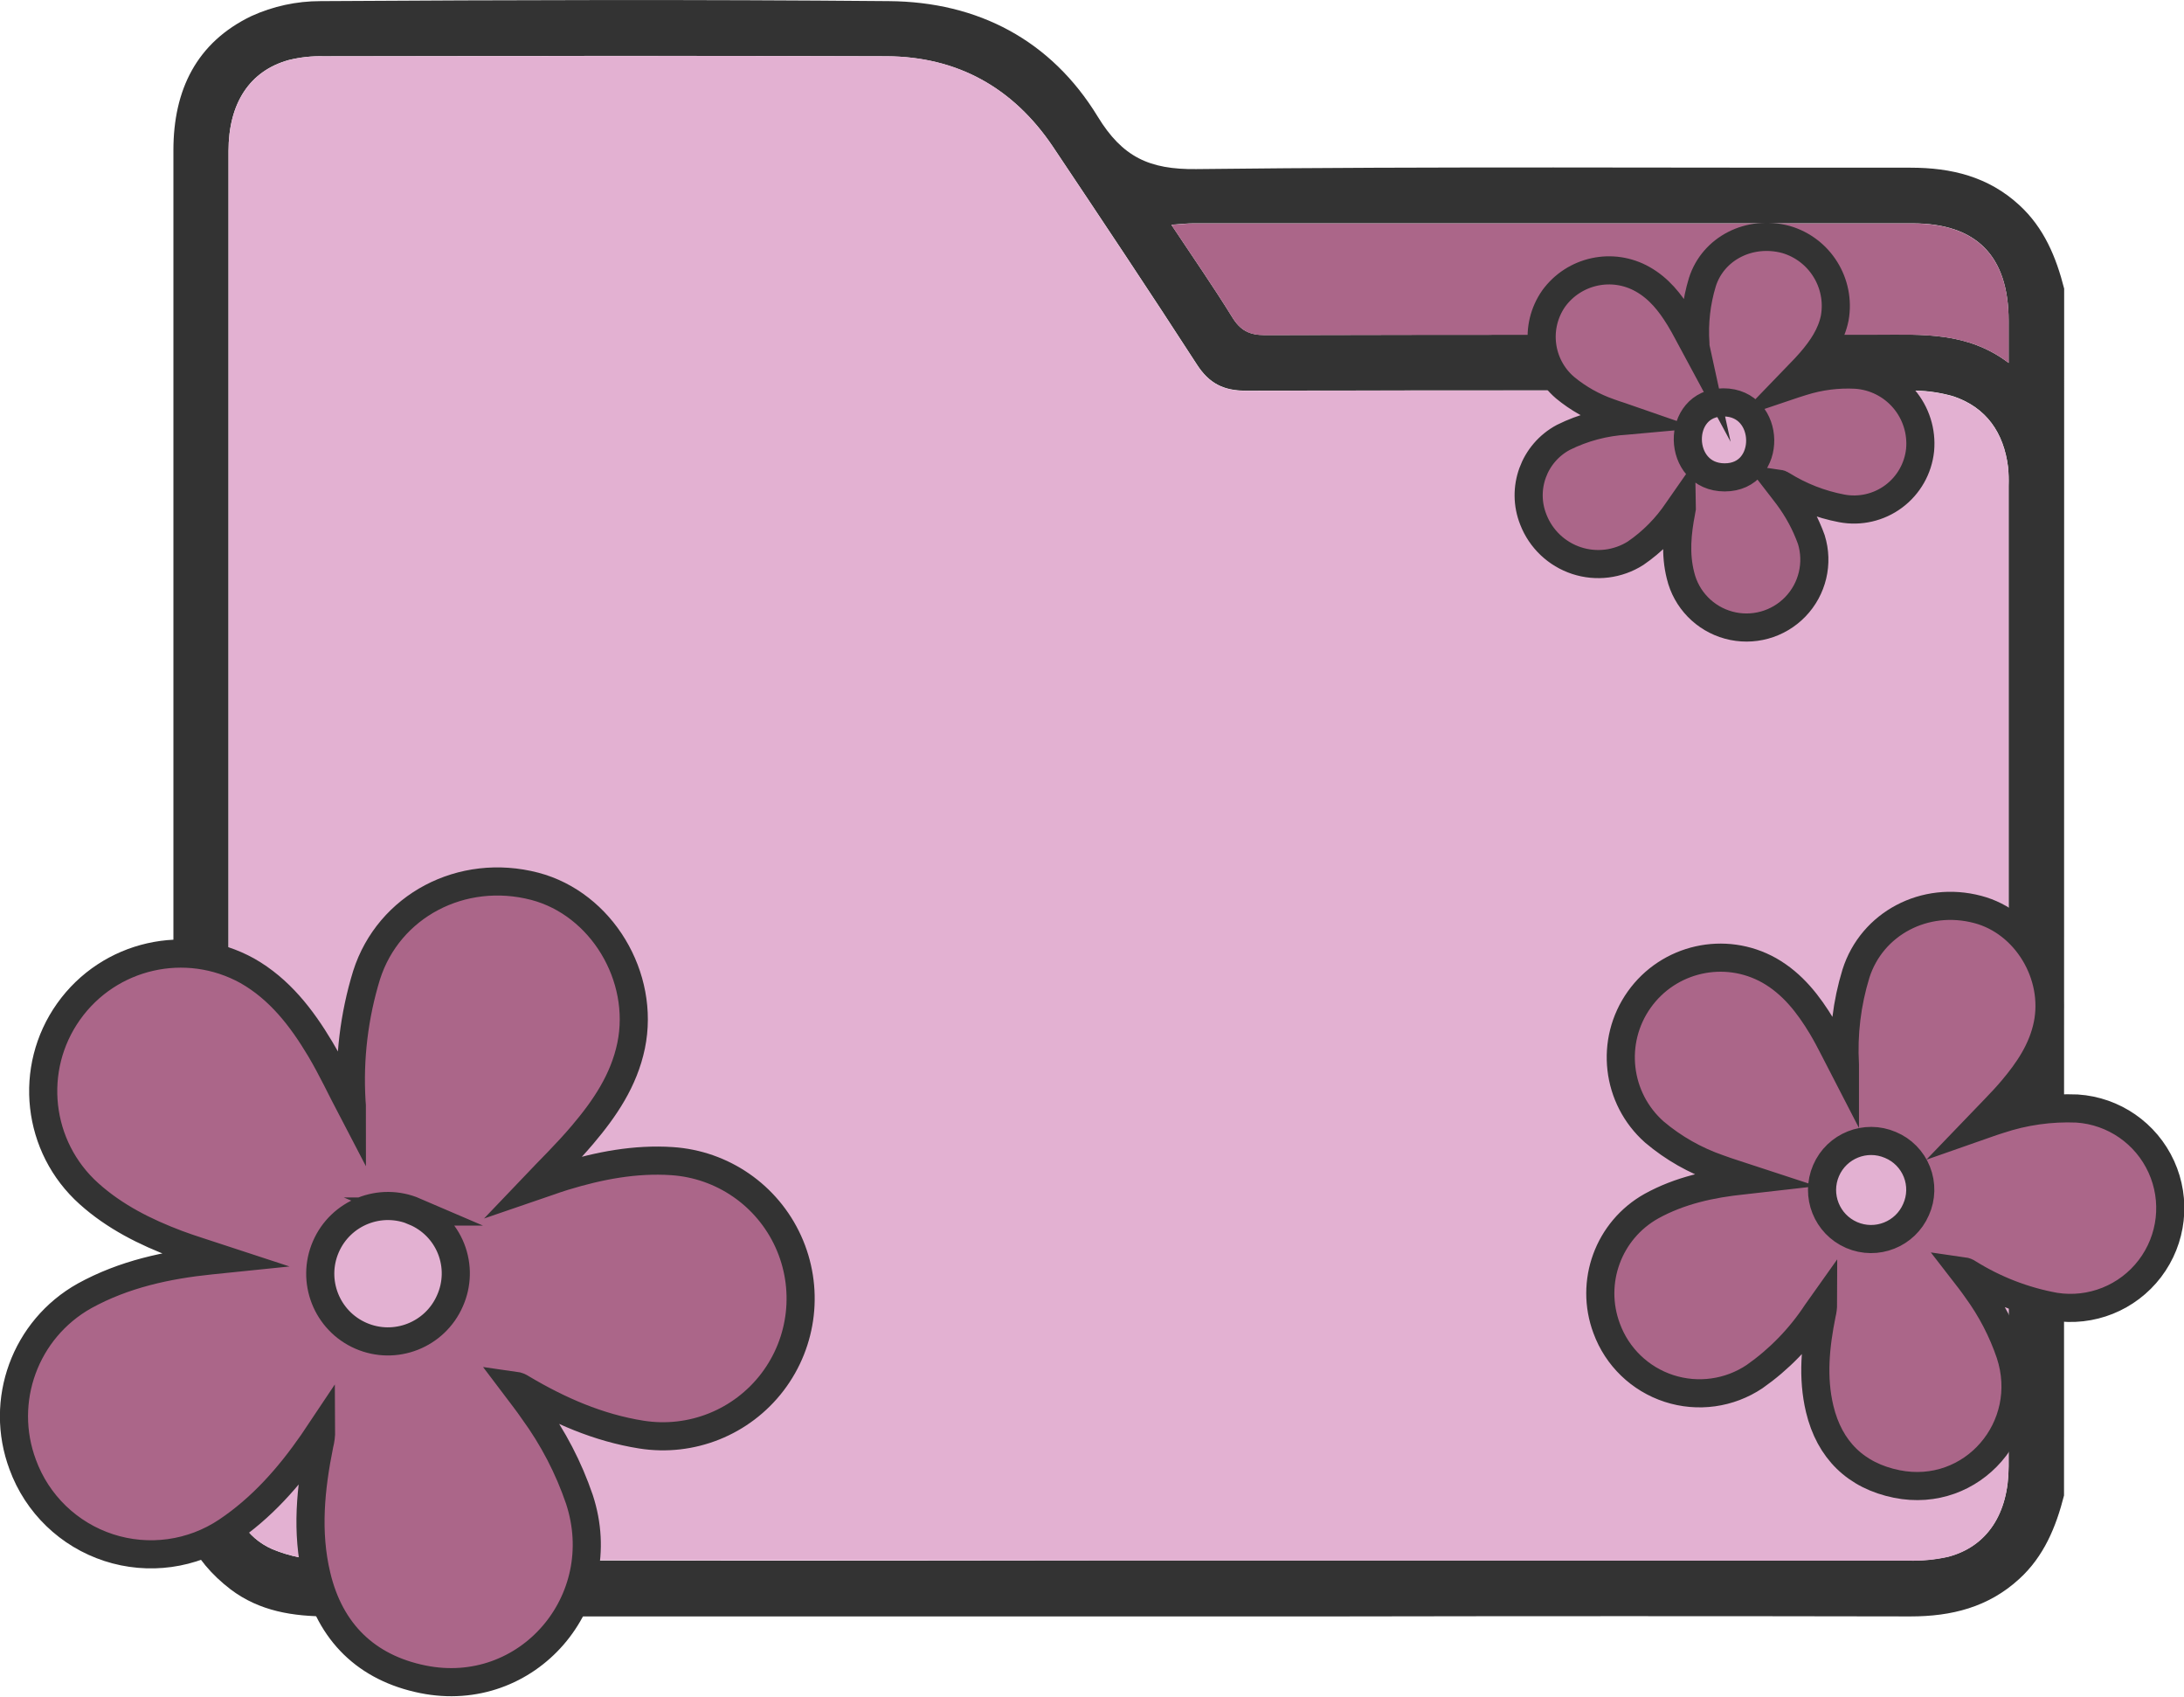
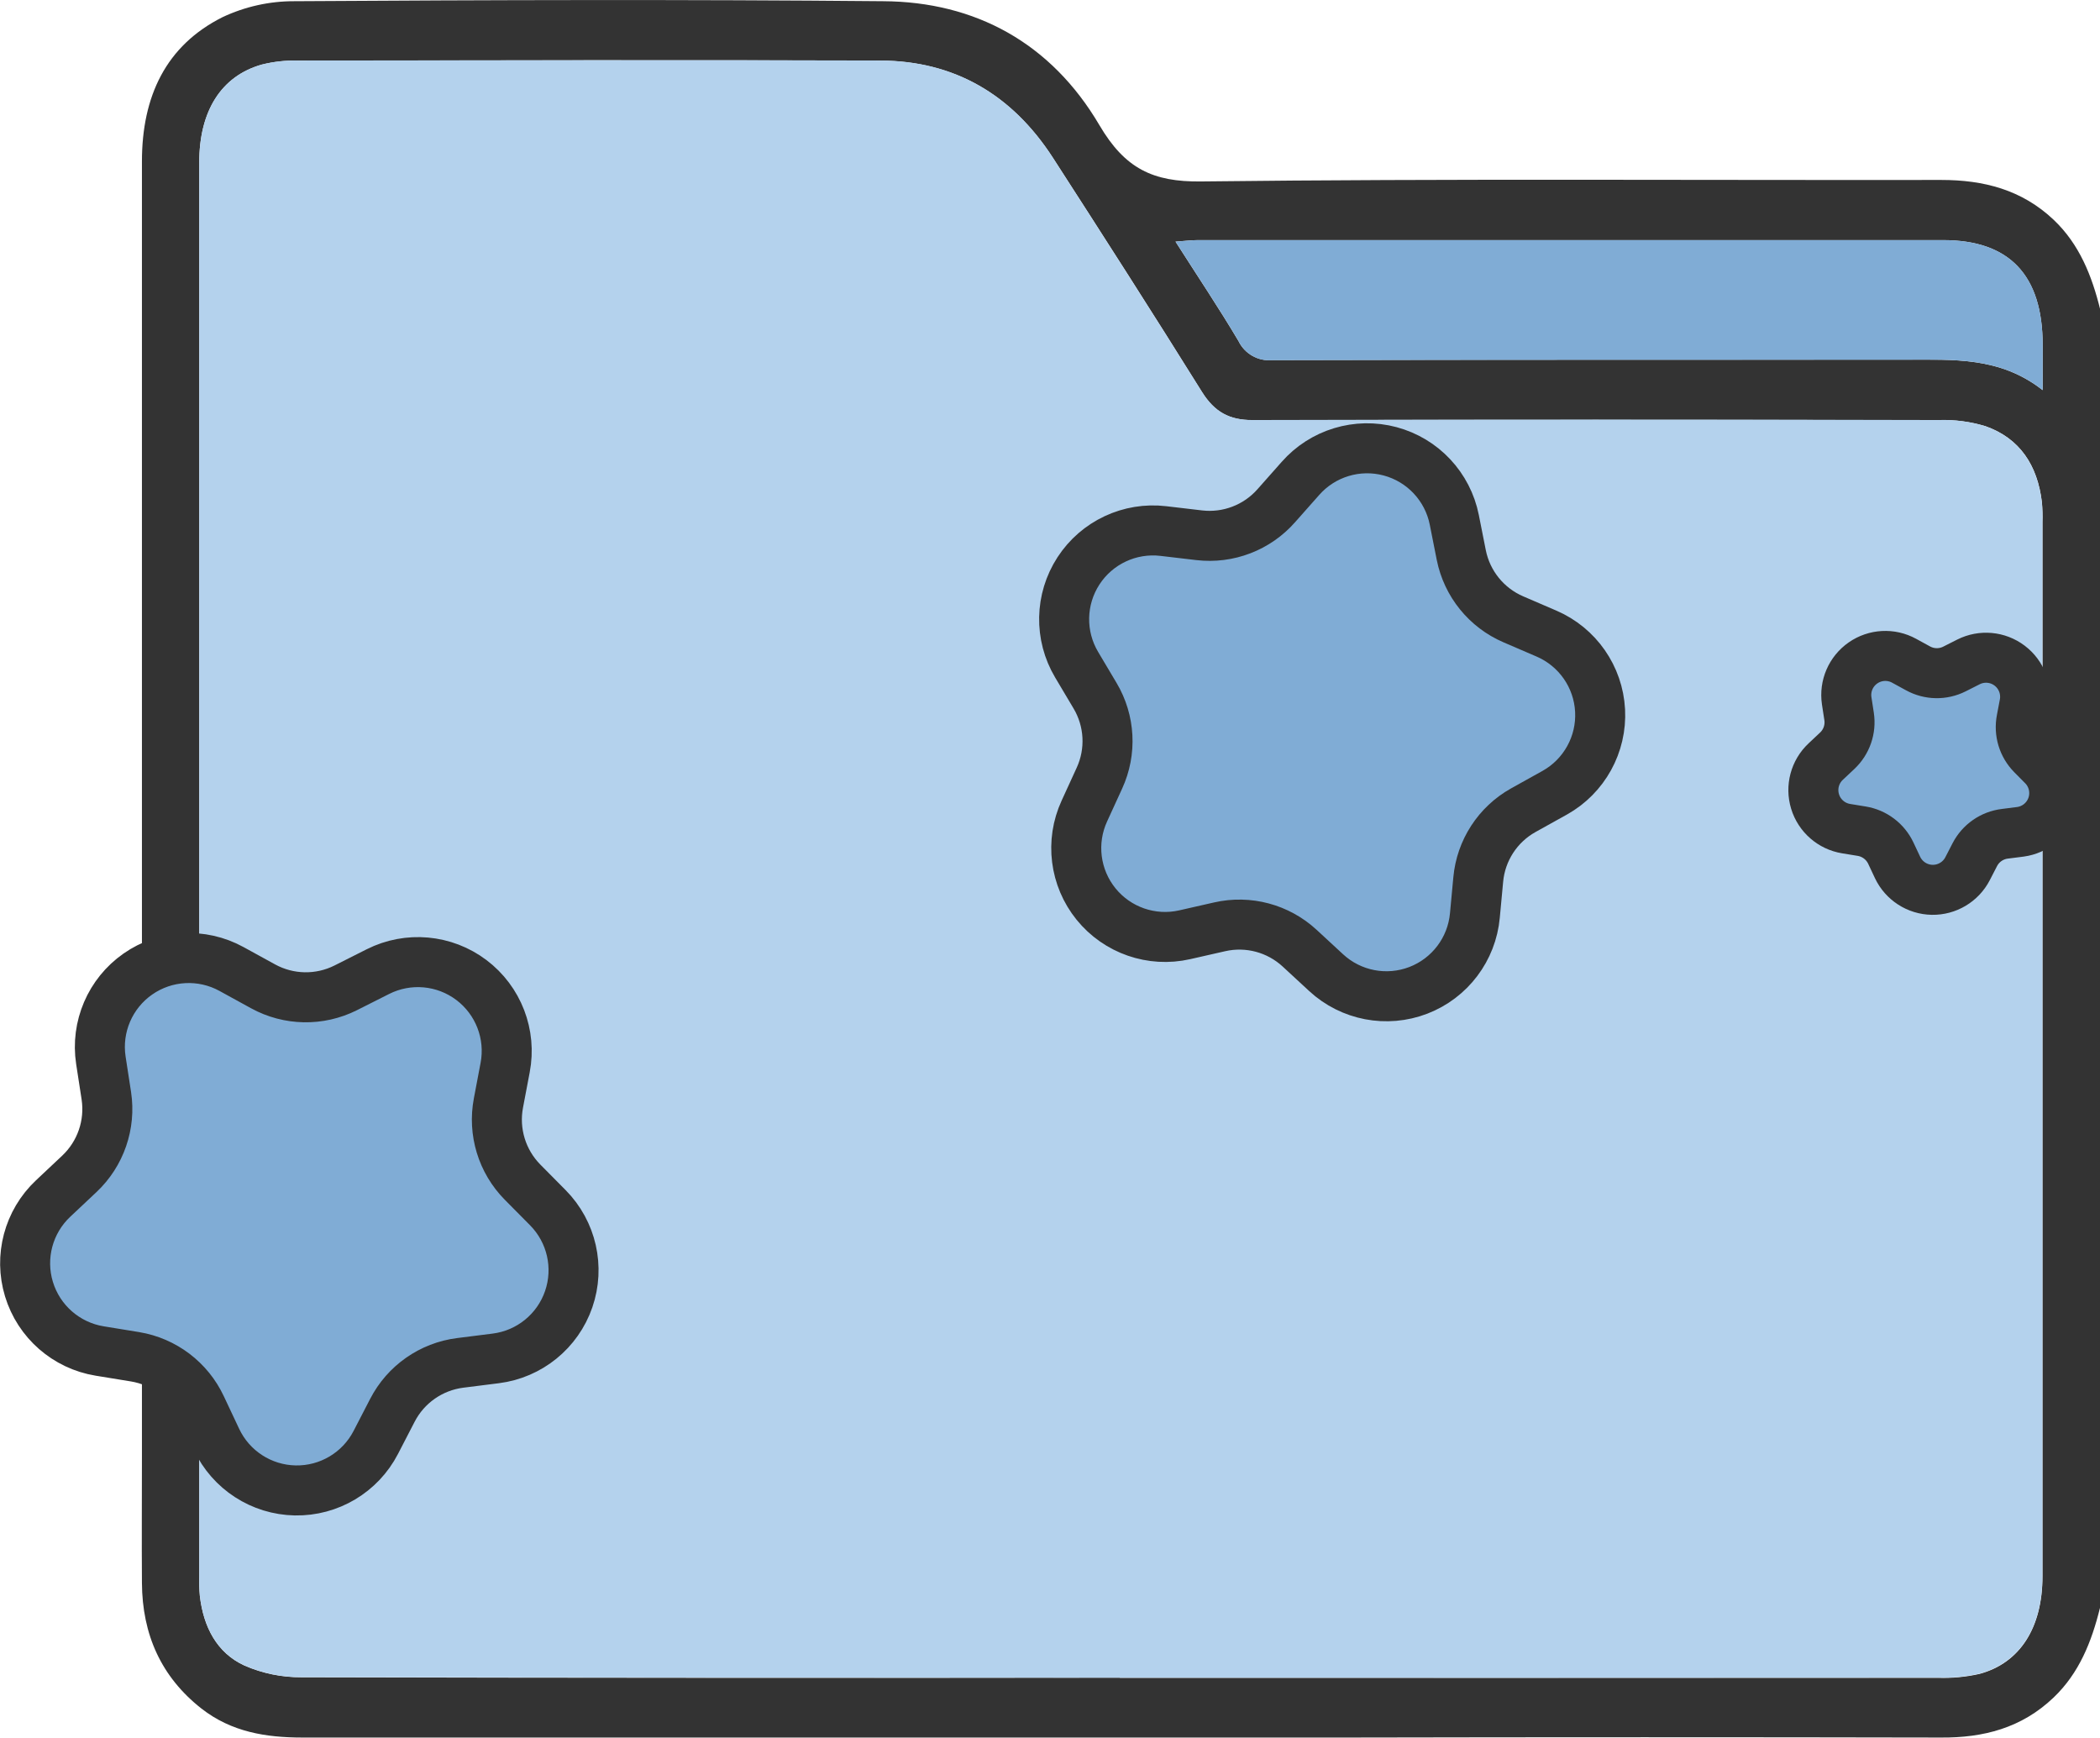
- <svg xmlns="http://www.w3.org/2000/svg" width="466" height="361.88" viewBox="0 0 466 361.88">
+ <svg xmlns="http://www.w3.org/2000/svg" viewBox="0 0 419.89 347.46">
  <defs>
-     <style>
-       .cls-1 {
-         fill: #333;
-       }
- 
-       .cls-2 {
-         fill: #e3b1d2;
-       }
- 
-       .cls-3, .cls-4 {
-         fill: #ab6689;
-       }
- 
-       .cls-4 {
-         stroke: #333;
-         stroke-miterlimit: 10;
-         stroke-width: 6px;
-       }
-     </style>
+     <style>.cls-1{fill:#333;}.cls-2{fill:#b4d2ed;}.cls-3,.cls-4{fill:#80acd5;}.cls-4{stroke:#333;stroke-miterlimit:10;stroke-width:10px;}</style>
  </defs>
  <g id="Capa_2" data-name="Capa 2">
    <g id="Capa_1-2" data-name="Capa 1">
-       <g>
-         <g>
-           <path class="cls-1" d="M440.4,319c-1.71,6.73-4.29,13-9.55,17.8-6.61,6.07-14.5,8-23.21,8q-61.06-.11-122.12,0-107.74,0-215.5,0c-7.5,0-14.63-1.09-20.82-5.77C41,332.76,37,324.36,37,314.08c-.05-8.44,0-16.9,0-25.35q0-128.33,0-256.67c0-12.87,4.93-23,16.64-28.63A35.49,35.49,0,0,1,68.34.24c40.44-.25,80.89-.36,121.33,0,19,.14,34.61,8.34,44.55,24.63,5.27,8.63,11,11.31,21,11.2,50.81-.59,101.63-.24,152.45-.3,8.71,0,16.6,1.91,23.21,8,5.26,4.84,7.84,11.07,9.55,17.8ZM238.45,332.86q84.3,0,168.61,0a34.17,34.17,0,0,0,8.58-.79c8.35-2.18,12.94-9.21,12.94-19.33q0-104.56,0-209.13a30.71,30.71,0,0,0-.12-4c-.92-7.3-4.6-12.67-11.6-15.05a30.66,30.66,0,0,0-9.67-1.23q-70.71-.11-141.43,0c-4.7,0-7.78-1.56-10.37-5.57-10.08-15.59-20.38-31-30.73-46.47C216.21,18.72,204.28,12.09,189.17,12c-40-.15-80.11-.07-120.16,0a28.11,28.11,0,0,0-7.39.8C53.27,15.11,48.76,22,48.76,32.23V312.66a32.45,32.45,0,0,0,.13,3.95c.74,6.17,3.51,11.32,9.19,13.83a30,30,0,0,0,11.76,2.32Q154.14,333,238.45,332.86ZM428.58,77.41v-9c0-13.79-6.84-20.76-20.48-20.77q-76.77,0-153.53,0c-1.33,0-2.67.17-4.64.3,4.65,7,9,13.26,13,19.73,1.73,2.81,3.65,3.8,6.94,3.8,43.57-.12,87.13-.07,130.7-.09C410.1,71.38,419.75,70.73,428.58,77.41Z" />
-           <path class="cls-2" d="M238.45,332.86q-84.3,0-168.61-.1a30,30,0,0,1-11.76-2.32c-5.68-2.51-8.45-7.66-9.19-13.83a32.45,32.45,0,0,1-.13-3.95V32.23c0-10.19,4.51-17.12,12.86-19.41A28.11,28.11,0,0,1,69,12c40.05,0,80.11-.13,120.16,0,15.11.05,27,6.68,35.49,19.29C235,46.75,245.31,62.21,255.39,77.8c2.59,4,5.67,5.58,10.37,5.57q70.71-.18,141.43,0a30.66,30.66,0,0,1,9.67,1.23c7,2.38,10.68,7.75,11.6,15.05a30.71,30.71,0,0,1,.12,4q0,104.56,0,209.13c0,10.12-4.59,17.15-12.94,19.33a34.17,34.17,0,0,1-8.58.79Q322.75,332.89,238.45,332.86Z" />
-           <path class="cls-3" d="M428.58,77.41c-8.83-6.68-18.48-6-28-6-43.57,0-87.13,0-130.7.09-3.29,0-5.21-1-6.94-3.8-4-6.47-8.33-12.72-13-19.73,2-.13,3.31-.3,4.64-.3q76.77,0,153.53,0c13.64,0,20.47,7,20.48,20.77Z" />
-         </g>
-         <path class="cls-4" d="M47.48,268.6c-3.52-1.16-6.62-2.08-9.65-3.21C31,262.82,24.47,259.55,19,254.64a29.35,29.35,0,0,1,33.77-47.56c6.88,3.91,11.57,10,15.54,16.64,2.47,4.15,4.52,8.55,6.77,12.85,0-.48,0-1.09-.08-1.7A76.08,76.08,0,0,1,78.22,208c4.72-14.78,20.32-23,35.89-18.94,14.23,3.74,23.59,19.29,20.55,34-1.54,7.42-5.64,13.43-10.37,19-3.31,3.92-7,7.5-10.42,11.09,2-.68,4.22-1.53,6.5-2.23,7.49-2.28,15.11-3.76,23-3.24a29.38,29.38,0,1,1-6.55,58.33c-9.17-1.46-17.54-5.12-25.49-9.85a3.5,3.5,0,0,0-1.51-.59c1.35,1.79,2.75,3.55,4,5.38a71,71,0,0,1,9.81,18.88c7.15,21.77-11.11,42.9-33.41,38.38-12-2.43-19.81-10-22.68-22.1-2.22-9.3-1.28-18.66.6-27.94a12,12,0,0,0,.38-3.09L66.7,307.8c-5.06,7.28-10.87,13.87-18.27,18.83A29.14,29.14,0,0,1,4.85,312.42a29.44,29.44,0,0,1,13.19-36c8.39-4.62,17.58-6.61,27-7.57Zm41-10.17A14.44,14.44,0,1,0,96,277.49,14.29,14.29,0,0,0,88.43,258.43Z" />
-         <path class="cls-4" d="M373.7,251.59c-2.55-.84-4.8-1.5-7-2.32A42.91,42.91,0,0,1,353,241.48,21.27,21.27,0,0,1,377.5,207c5,2.84,8.38,7.24,11.25,12,1.79,3,3.28,6.2,4.9,9.32,0-.35,0-.79,0-1.23A55.33,55.33,0,0,1,396,207.69C399.39,197,410.69,191,422,194c10.31,2.71,17.09,14,14.89,24.64-1.12,5.38-4.09,9.74-7.51,13.79-2.4,2.84-5.09,5.43-7.55,8,1.43-.5,3.05-1.11,4.71-1.62a46.54,46.54,0,0,1,16.64-2.35,21.29,21.29,0,1,1-4.74,42.27,52.56,52.56,0,0,1-18.47-7.14,2.52,2.52,0,0,0-1.09-.43c1,1.29,2,2.57,2.92,3.9a51.19,51.19,0,0,1,7.11,13.68c5.18,15.76-8.05,31.07-24.21,27.81-8.72-1.77-14.34-7.28-16.43-16-1.61-6.73-.92-13.52.44-20.24a9.28,9.28,0,0,0,.28-2.24L387.62,280a50.71,50.71,0,0,1-13.24,13.64,21.11,21.11,0,0,1-31.57-10.29,21.32,21.32,0,0,1,9.56-26.07c6.08-3.35,12.73-4.79,19.57-5.49Zm29.66-7.36A10.46,10.46,0,1,0,408.83,258,10.34,10.34,0,0,0,403.36,244.23Z" />
-         <path class="cls-4" d="M396,79.93A32.32,32.32,0,0,0,384.5,81.4c-1.14.33-2.25.73-3.23,1.06,1.67-1.74,3.51-3.47,5.14-5.37,2.33-2.72,4.34-5.64,5.07-9.26a14.77,14.77,0,0,0-10.42-16.75C373.27,49,365.52,53,363.24,60.17a36.32,36.32,0,0,0-1.49,13.12c0,.3,0,.6.05.83-1.14-2.11-2.19-4.28-3.45-6.32-2-3.27-4.38-6.27-7.83-8.22a14.59,14.59,0,0,0-19,4.09,14.27,14.27,0,0,0,2.39,19A30.48,30.48,0,0,0,343.38,88c1.52.57,3.07,1,4.84,1.62l-1.21.11a34.62,34.62,0,0,0-13.44,3.57,14,14,0,0,0-6.4,17.54A14.86,14.86,0,0,0,349,118a33.74,33.74,0,0,0,9-9.12l.9-1.29a5.59,5.59,0,0,1-.17,1.51c-.89,4.53-1.32,9.1-.16,13.66a14.48,14.48,0,1,0,27.91-7.67,35.78,35.78,0,0,0-5-9.29c-.66-.9-1.37-1.77-2.05-2.65a1.83,1.83,0,0,1,.76.29,37.21,37.21,0,0,0,12.77,5A14.17,14.17,0,0,0,409.69,96,14.73,14.73,0,0,0,396,79.93Zm-28,21.9c-10.31,0-10.58-16-.28-16S378.27,101.83,368,101.83Z" />
-       </g>
+       <path class="cls-1" d="M419.89,321.47c-1.67,6.78-4.17,13.07-9.28,17.94-6.41,6.12-14.06,8.06-22.51,8q-59.27-.12-118.52,0-104.55,0-209.11,0c-7.28,0-14.2-1.1-20.21-5.81-8-6.29-11.82-14.75-11.88-25.11-.06-8.52,0-17,0-25.55q0-129.33,0-258.66c0-13,4.78-23.18,16.14-28.86A33.46,33.46,0,0,1,58.83.24c39.25-.25,78.5-.36,117.75,0C195,.34,210.16,8.6,219.81,25c5.11,8.7,10.7,11.4,20.34,11.28,49.31-.58,98.63-.23,148-.3,8.45,0,16.11,1.93,22.51,8,5.11,4.87,7.61,11.15,9.28,17.94Zm-196,14q81.81,0,163.62,0a32.55,32.55,0,0,0,8.32-.79c8.11-2.2,12.56-9.29,12.56-19.49q0-105.37,0-210.75a33.12,33.12,0,0,0-.11-4C407.41,93,403.83,87.62,397,85.22A28.67,28.67,0,0,0,387.65,84q-68.61-.1-137.24,0c-4.56,0-7.54-1.57-10.06-5.6-9.79-15.72-19.78-31.3-29.82-46.84-8.21-12.7-19.78-19.38-34.45-19.44-38.86-.15-77.73-.06-116.59,0a27,27,0,0,0-7.18.81c-8.1,2.31-12.47,9.3-12.47,19.56q0,141.3,0,282.6a33.18,33.18,0,0,0,.12,4c.72,6.21,3.4,11.4,8.92,13.93a28.05,28.05,0,0,0,11.41,2.34Q142.1,335.55,223.91,335.44ZM408.42,78c0-3.57,0-6.32,0-9.06,0-13.9-6.63-20.92-19.87-20.93q-74.49,0-149,0c-1.3,0-2.6.17-4.51.3,4.51,7.07,8.73,13.36,12.6,19.89A6.8,6.8,0,0,0,254.38,72c42.28-.12,84.55-.06,126.83-.09C390.48,71.94,399.84,71.28,408.42,78Z" />
+       <path class="cls-2" d="M223.91,335.44q-81.81,0-163.62-.1A28.05,28.05,0,0,1,48.88,333c-5.52-2.53-8.2-7.72-8.92-13.93a33.18,33.18,0,0,1-.12-4q0-141.3,0-282.6c0-10.26,4.37-17.25,12.47-19.56a27,27,0,0,1,7.18-.81c38.86,0,77.73-.13,116.59,0,14.67.06,26.24,6.74,34.45,19.44,10,15.54,20,31.12,29.82,46.84,2.52,4,5.5,5.61,10.06,5.6q68.63-.18,137.24,0A28.67,28.67,0,0,1,397,85.22c6.79,2.4,10.37,7.82,11.26,15.17a33.12,33.12,0,0,1,.11,4q0,105.38,0,210.75c0,10.2-4.45,17.29-12.56,19.49a32.55,32.55,0,0,1-8.32.79Q305.72,335.47,223.91,335.44Z" />
+       <path class="cls-3" d="M408.42,78c-8.58-6.73-17.94-6.07-27.21-6.07-42.28,0-84.55,0-126.83.09a6.8,6.8,0,0,1-6.73-3.82c-3.87-6.53-8.09-12.82-12.6-19.89,1.91-.13,3.21-.3,4.51-.3q74.49,0,149,0c13.24,0,19.86,7,19.87,20.93C408.42,71.69,408.42,74.44,408.42,78Z" />
+       <path class="cls-4" d="M43.29,287.8l-3.07-6.52a17.79,17.79,0,0,0-13.2-10l-7.11-1.16a17.77,17.77,0,0,1-9.29-30.48l5.24-4.93a17.79,17.79,0,0,0,5.4-15.63L20.17,212a17.77,17.77,0,0,1,26.11-18.26l6.32,3.47a17.77,17.77,0,0,0,16.53.3l6.43-3.24A17.76,17.76,0,0,1,101,213.47l-1.34,7.07a17.79,17.79,0,0,0,4.82,15.82l5.07,5.12a17.77,17.77,0,0,1-10.4,30.12l-7.14.9A17.77,17.77,0,0,0,78.45,282l-3.31,6.4A17.76,17.76,0,0,1,43.29,287.8Z" />
+       <path class="cls-4" d="M379.41,173.44l-1.35-2.87a7.85,7.85,0,0,0-5.81-4.38l-3.12-.51a7.81,7.81,0,0,1-4.09-13.4l2.31-2.17a7.81,7.81,0,0,0,2.37-6.87l-.48-3.13a7.81,7.81,0,0,1,11.48-8l2.78,1.52a7.82,7.82,0,0,0,7.27.14l2.83-1.43a7.81,7.81,0,0,1,11.18,8.44l-.59,3.11a7.82,7.82,0,0,0,2.12,7l2.23,2.25A7.81,7.81,0,0,1,404,166.31l-3.14.4a7.82,7.82,0,0,0-6,4.17l-1.45,2.81A7.81,7.81,0,0,1,379.41,173.44Z" />
+       <path class="cls-4" d="M265.16,194.48l-5.29-4.89a17.76,17.76,0,0,0-16-4.28l-7,1.59a17.76,17.76,0,0,1-20.05-24.75l3-6.55a17.75,17.75,0,0,0-.87-16.51l-3.68-6.19a17.76,17.76,0,0,1,17.35-26.72l7.15.84a17.78,17.78,0,0,0,15.44-5.93L260,95.68a17.77,17.77,0,0,1,30.78,8.24l1.4,7.06a17.78,17.78,0,0,0,10.41,12.85l6.62,2.85a17.76,17.76,0,0,1,1.67,31.81L304.57,162a17.72,17.72,0,0,0-9,13.86l-.67,7.18A17.76,17.76,0,0,1,265.16,194.48Z" />
    </g>
  </g>
</svg>
